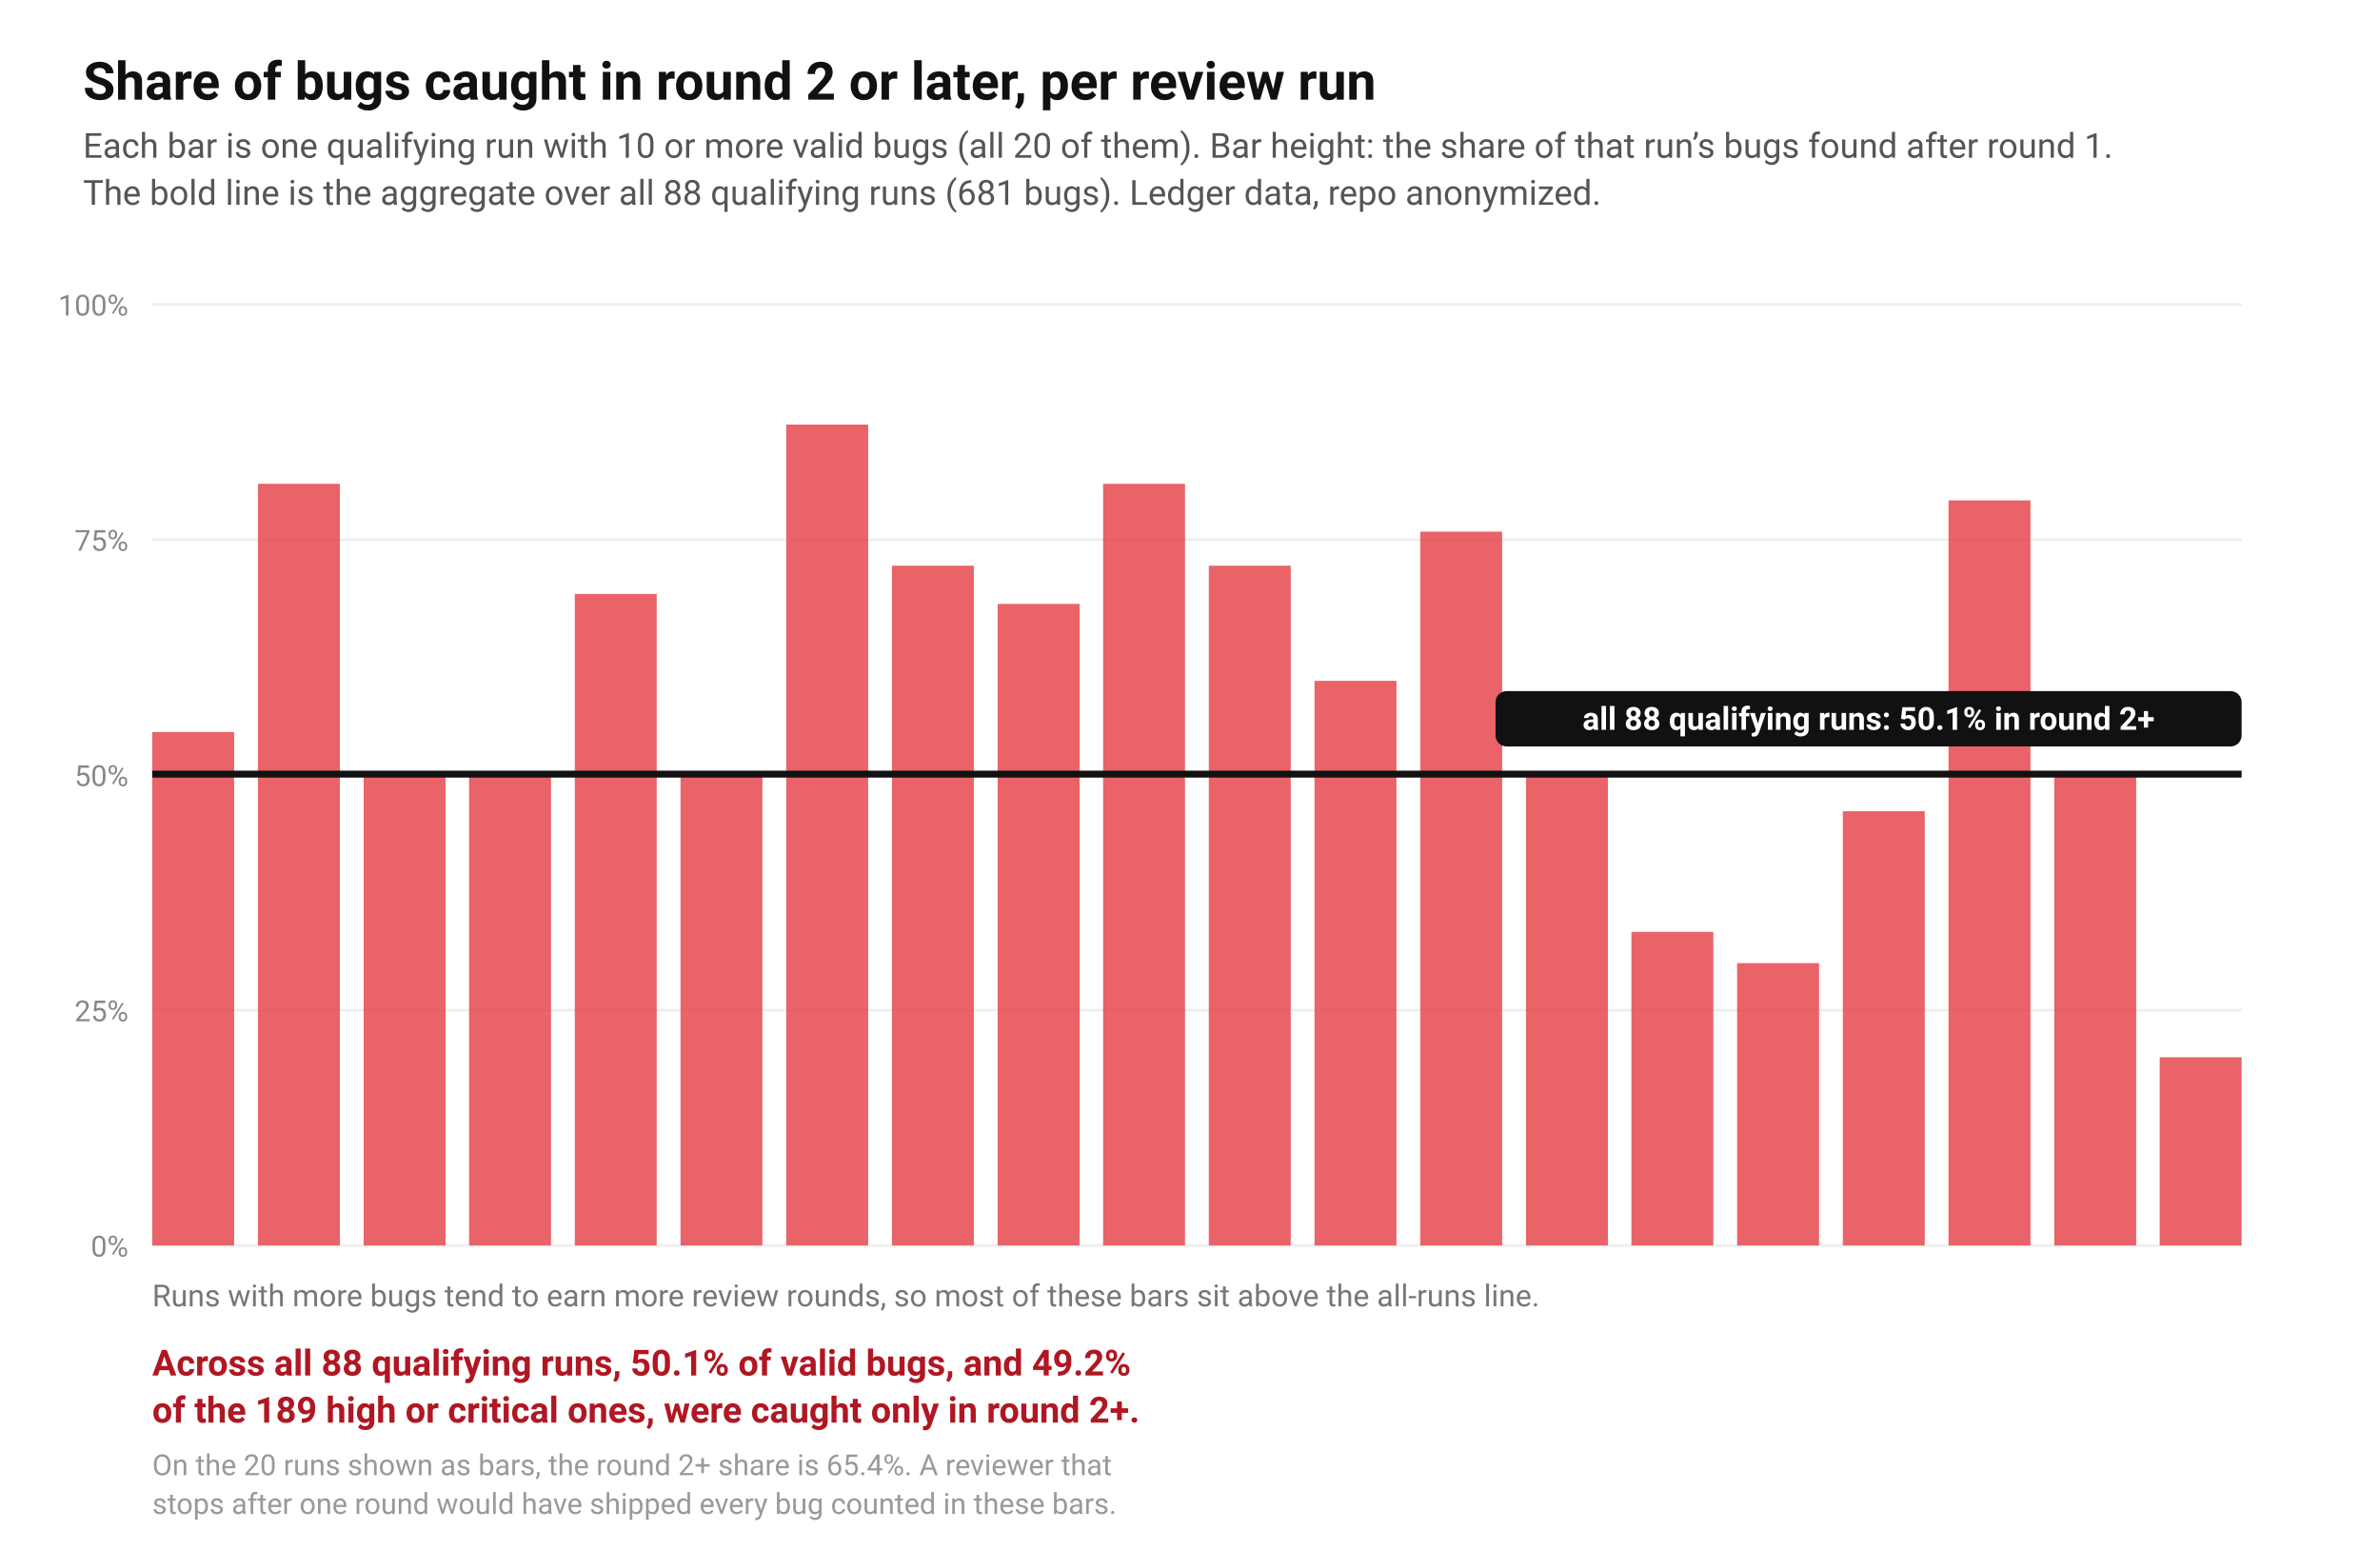
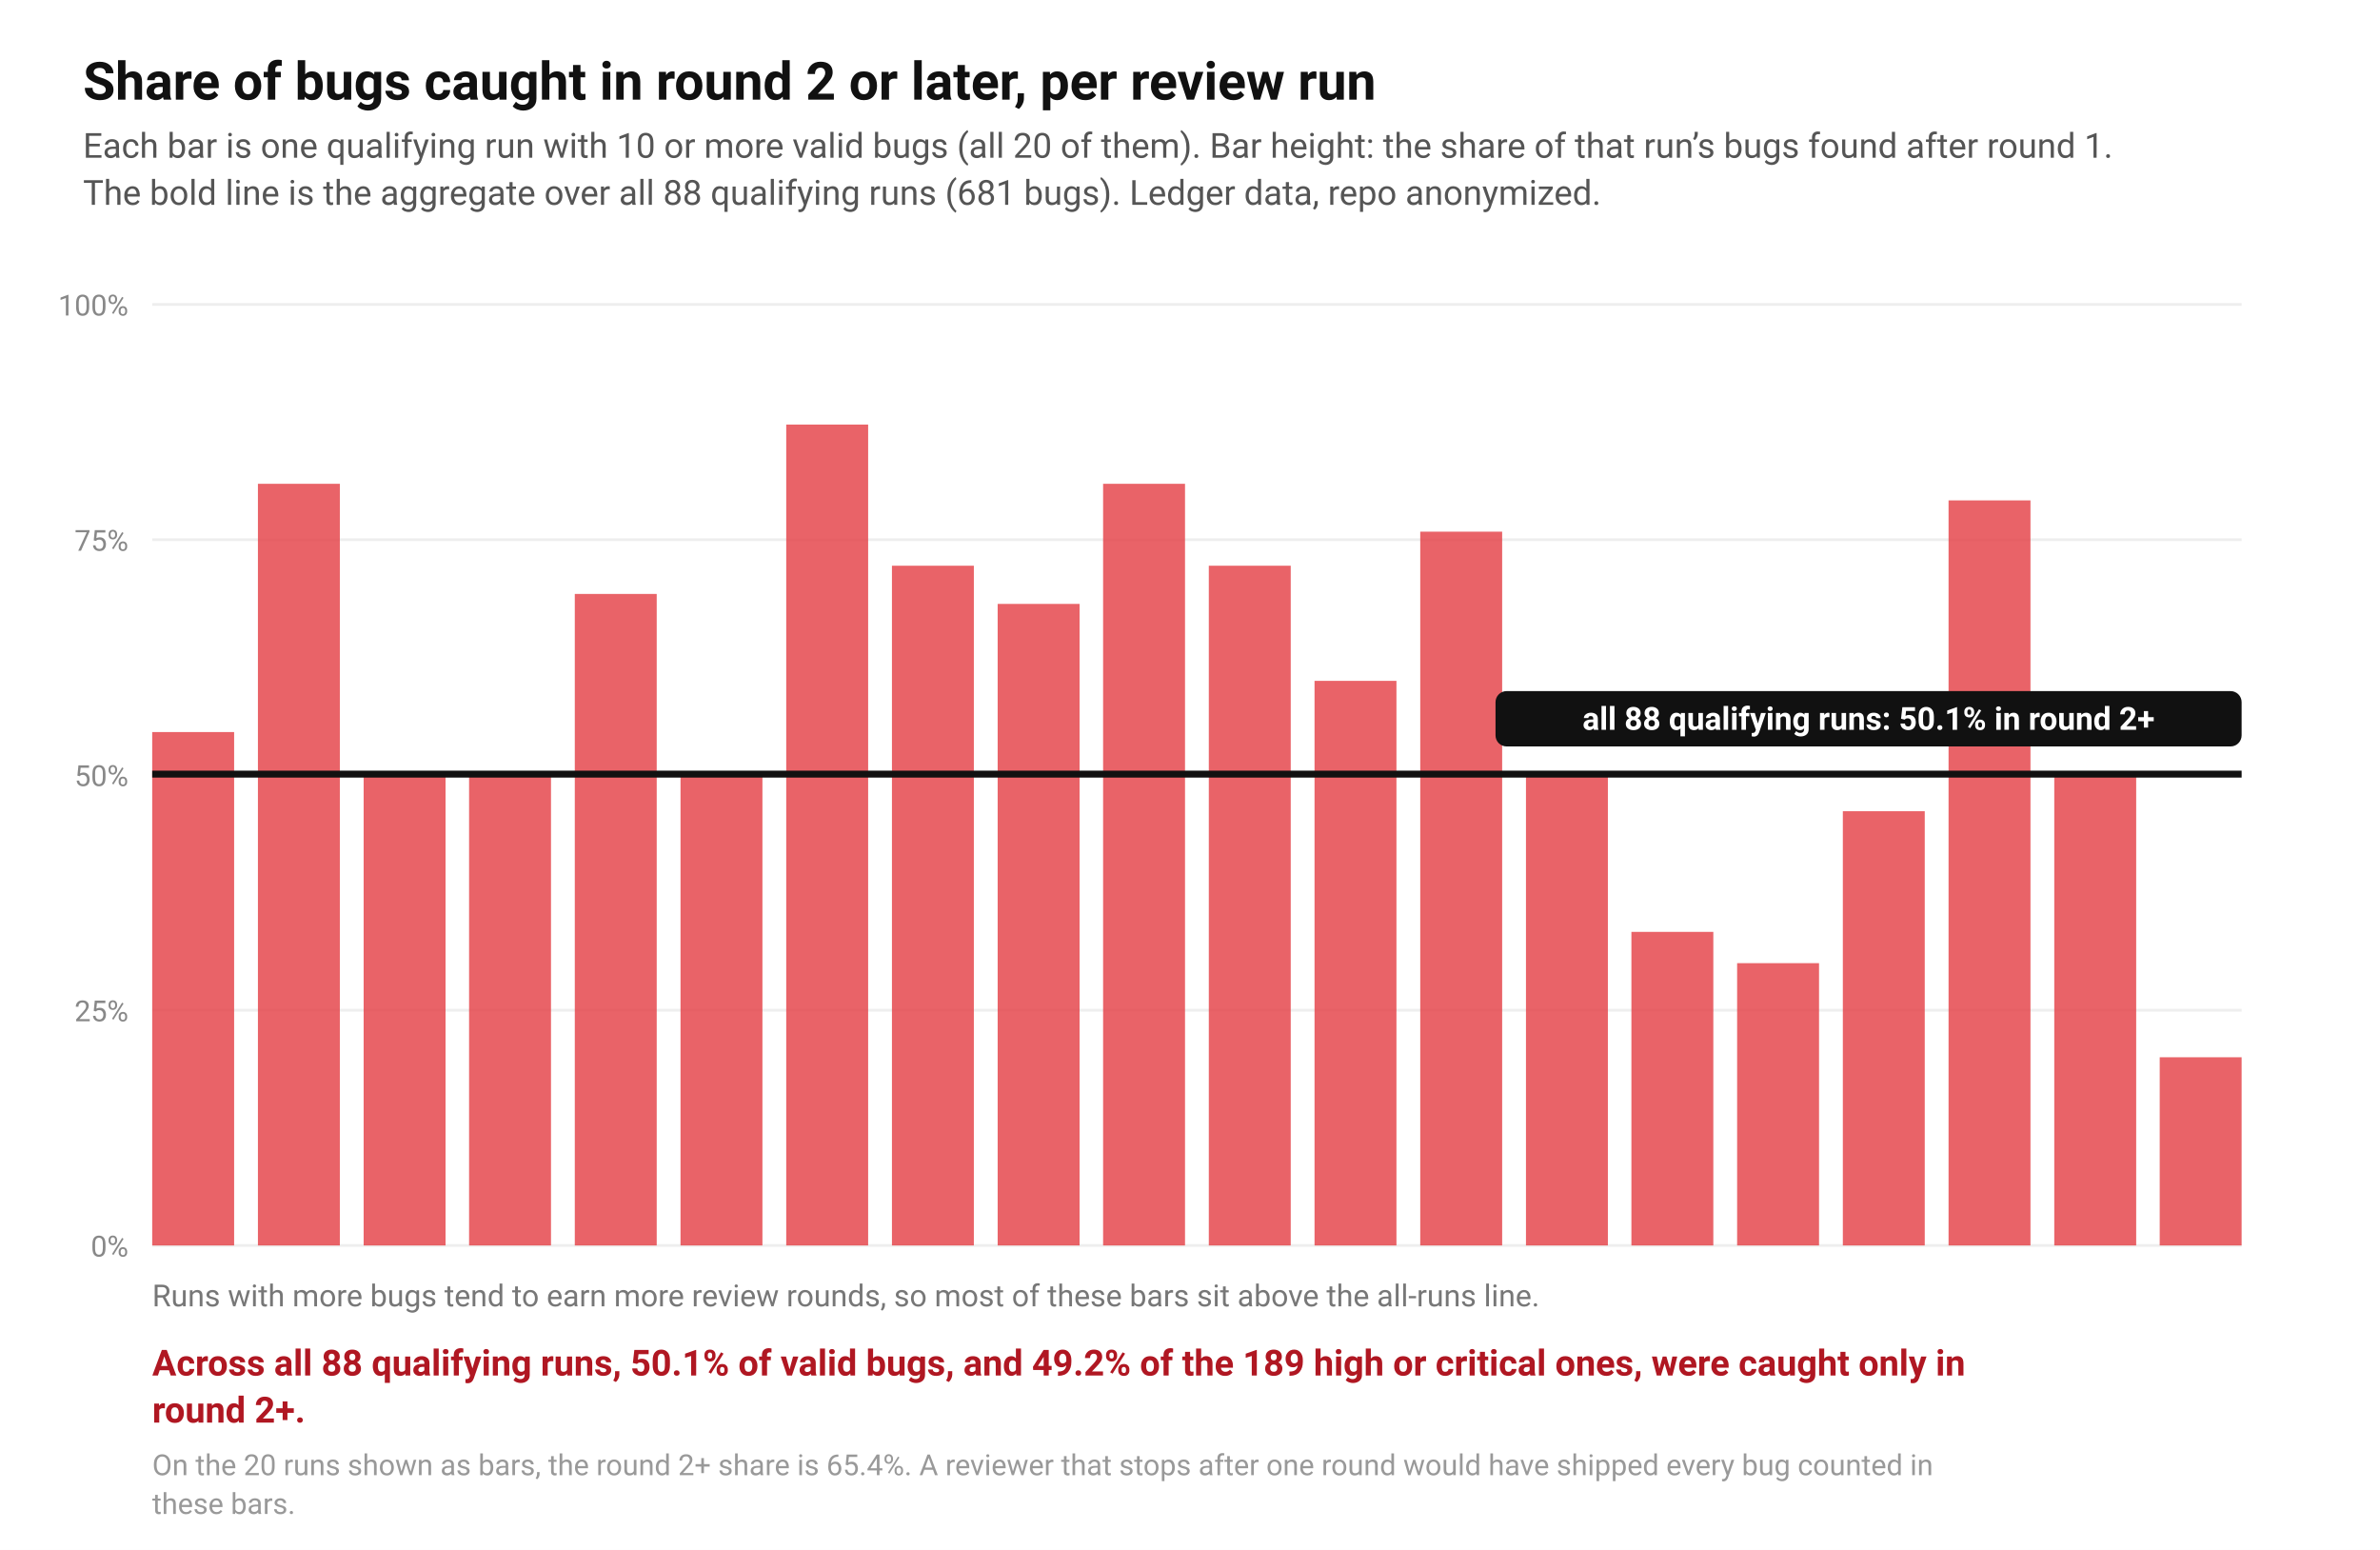
<svg xmlns="http://www.w3.org/2000/svg" viewBox="0 0 860 560" font-family="-apple-system,Segoe UI,Roboto,Helvetica,Arial,sans-serif">
  <rect width="860" height="560" fill="#fff" />
  <text x="30" y="36" font-size="19" font-weight="700" fill="#111">Share of bugs caught in round 2 or later, per review run</text>
  <text x="30" y="57" font-size="12.5" fill="#555">Each bar is one qualifying run with 10 or more valid bugs (all 20 of them). Bar height: the share of that run’s bugs found after round 1.</text>
  <text x="30" y="74" font-size="12.5" fill="#555">The bold line is the aggregate over all 88 qualifying runs (681 bugs). Ledger data, repo anonymized.</text>
  <line x1="55.0" y1="450.0" x2="810.0" y2="450.0" stroke="#eee" stroke-width="1" />
  <text x="46.4" y="454.0" font-size="10.5" fill="#888" text-anchor="end">0%</text>
  <line x1="55.0" y1="365.0" x2="810.0" y2="365.0" stroke="#eee" stroke-width="1" />
  <text x="46.4" y="369.0" font-size="10.5" fill="#888" text-anchor="end">25%</text>
  <line x1="55.0" y1="280.0" x2="810.0" y2="280.0" stroke="#eee" stroke-width="1" />
  <text x="46.4" y="284.0" font-size="10.5" fill="#888" text-anchor="end">50%</text>
  <line x1="55.0" y1="195.0" x2="810.0" y2="195.0" stroke="#eee" stroke-width="1" />
  <text x="46.4" y="199.0" font-size="10.5" fill="#888" text-anchor="end">75%</text>
  <line x1="55.0" y1="110.0" x2="810.0" y2="110.0" stroke="#eee" stroke-width="1" />
  <text x="46.4" y="114.0" font-size="10.5" fill="#888" text-anchor="end">100%</text>
  <rect x="55.0" y="264.5" width="29.6" height="185.5" fill="#E5484D" opacity="0.85" />
  <rect x="93.2" y="174.8" width="29.6" height="275.2" fill="#E5484D" opacity="0.85" />
  <rect x="131.4" y="280.0" width="29.6" height="170.0" fill="#E5484D" opacity="0.85" />
  <rect x="169.5" y="280.0" width="29.6" height="170.0" fill="#E5484D" opacity="0.85" />
  <rect x="207.7" y="214.6" width="29.6" height="235.4" fill="#E5484D" opacity="0.85" />
  <rect x="245.9" y="280.0" width="29.6" height="170.0" fill="#E5484D" opacity="0.85" />
  <rect x="284.1" y="153.4" width="29.6" height="296.6" fill="#E5484D" opacity="0.85" />
  <rect x="322.3" y="204.4" width="29.6" height="245.6" fill="#E5484D" opacity="0.85" />
  <rect x="360.5" y="218.2" width="29.6" height="231.8" fill="#E5484D" opacity="0.85" />
  <rect x="398.6" y="174.8" width="29.6" height="275.2" fill="#E5484D" opacity="0.85" />
  <rect x="436.8" y="204.4" width="29.6" height="245.6" fill="#E5484D" opacity="0.85" />
  <rect x="475.0" y="246.0" width="29.6" height="204.0" fill="#E5484D" opacity="0.85" />
  <rect x="513.2" y="192.1" width="29.6" height="257.9" fill="#E5484D" opacity="0.85" />
  <rect x="551.4" y="280.0" width="29.6" height="170.0" fill="#E5484D" opacity="0.85" />
  <rect x="589.5" y="336.7" width="29.6" height="113.3" fill="#E5484D" opacity="0.85" />
  <rect x="627.7" y="348.0" width="29.6" height="102.0" fill="#E5484D" opacity="0.85" />
  <rect x="665.9" y="293.1" width="29.6" height="156.9" fill="#E5484D" opacity="0.85" />
  <rect x="704.1" y="180.8" width="29.6" height="269.2" fill="#E5484D" opacity="0.85" />
  <rect x="742.3" y="280.0" width="29.6" height="170.0" fill="#E5484D" opacity="0.85" />
  <rect x="780.4" y="382.0" width="29.6" height="68.0" fill="#E5484D" opacity="0.85" />
  <line x1="55.0" y1="279.7" x2="810.0" y2="279.7" stroke="#111" stroke-width="2.5" />
  <rect x="540.4" y="249.7" width="269.6" height="20" rx="4" fill="#111" />
  <text x="675.2" y="263.7" font-size="11.5" font-weight="700" fill="#fff" text-anchor="middle">all 88 qualifying runs: 50.1% in round 2+</text>
  <text x="55.0" y="472" font-size="11" fill="#777">Runs with more bugs tend to earn more review rounds, so most of these bars sit above the all-runs line.</text>
-   <text x="55.0" y="497" font-size="13" font-weight="700" fill="#B01722">Across all 88 qualifying runs, 50.1% of valid bugs, and 49.2%</text>
-   <text x="55.0" y="514" font-size="13" font-weight="700" fill="#B01722">of the 189 high or critical ones, were caught only in round 2+.</text>
-   <text x="55.0" y="533" font-size="10.5" fill="#999">On the 20 runs shown as bars, the round 2+ share is 65.4%. A reviewer that</text>
-   <text x="55.0" y="547" font-size="10.5" fill="#999">stops after one round would have shipped every bug counted in these bars.</text>
+   <text x="55.0" y="497" font-size="13" font-weight="700" fill="#B01722">Across all 88 qualifying runs, 50.1% of valid bugs, and 49.2% of the 189 high or critical ones, were caught only in</text>
+   <text x="55.0" y="514" font-size="13" font-weight="700" fill="#B01722">round 2+.</text>
+   <text x="55.0" y="533" font-size="10.5" fill="#999">On the 20 runs shown as bars, the round 2+ share is 65.4%. A reviewer that stops after one round would have shipped every bug counted in</text>
+   <text x="55.0" y="547" font-size="10.5" fill="#999">these bars.</text>
</svg>
